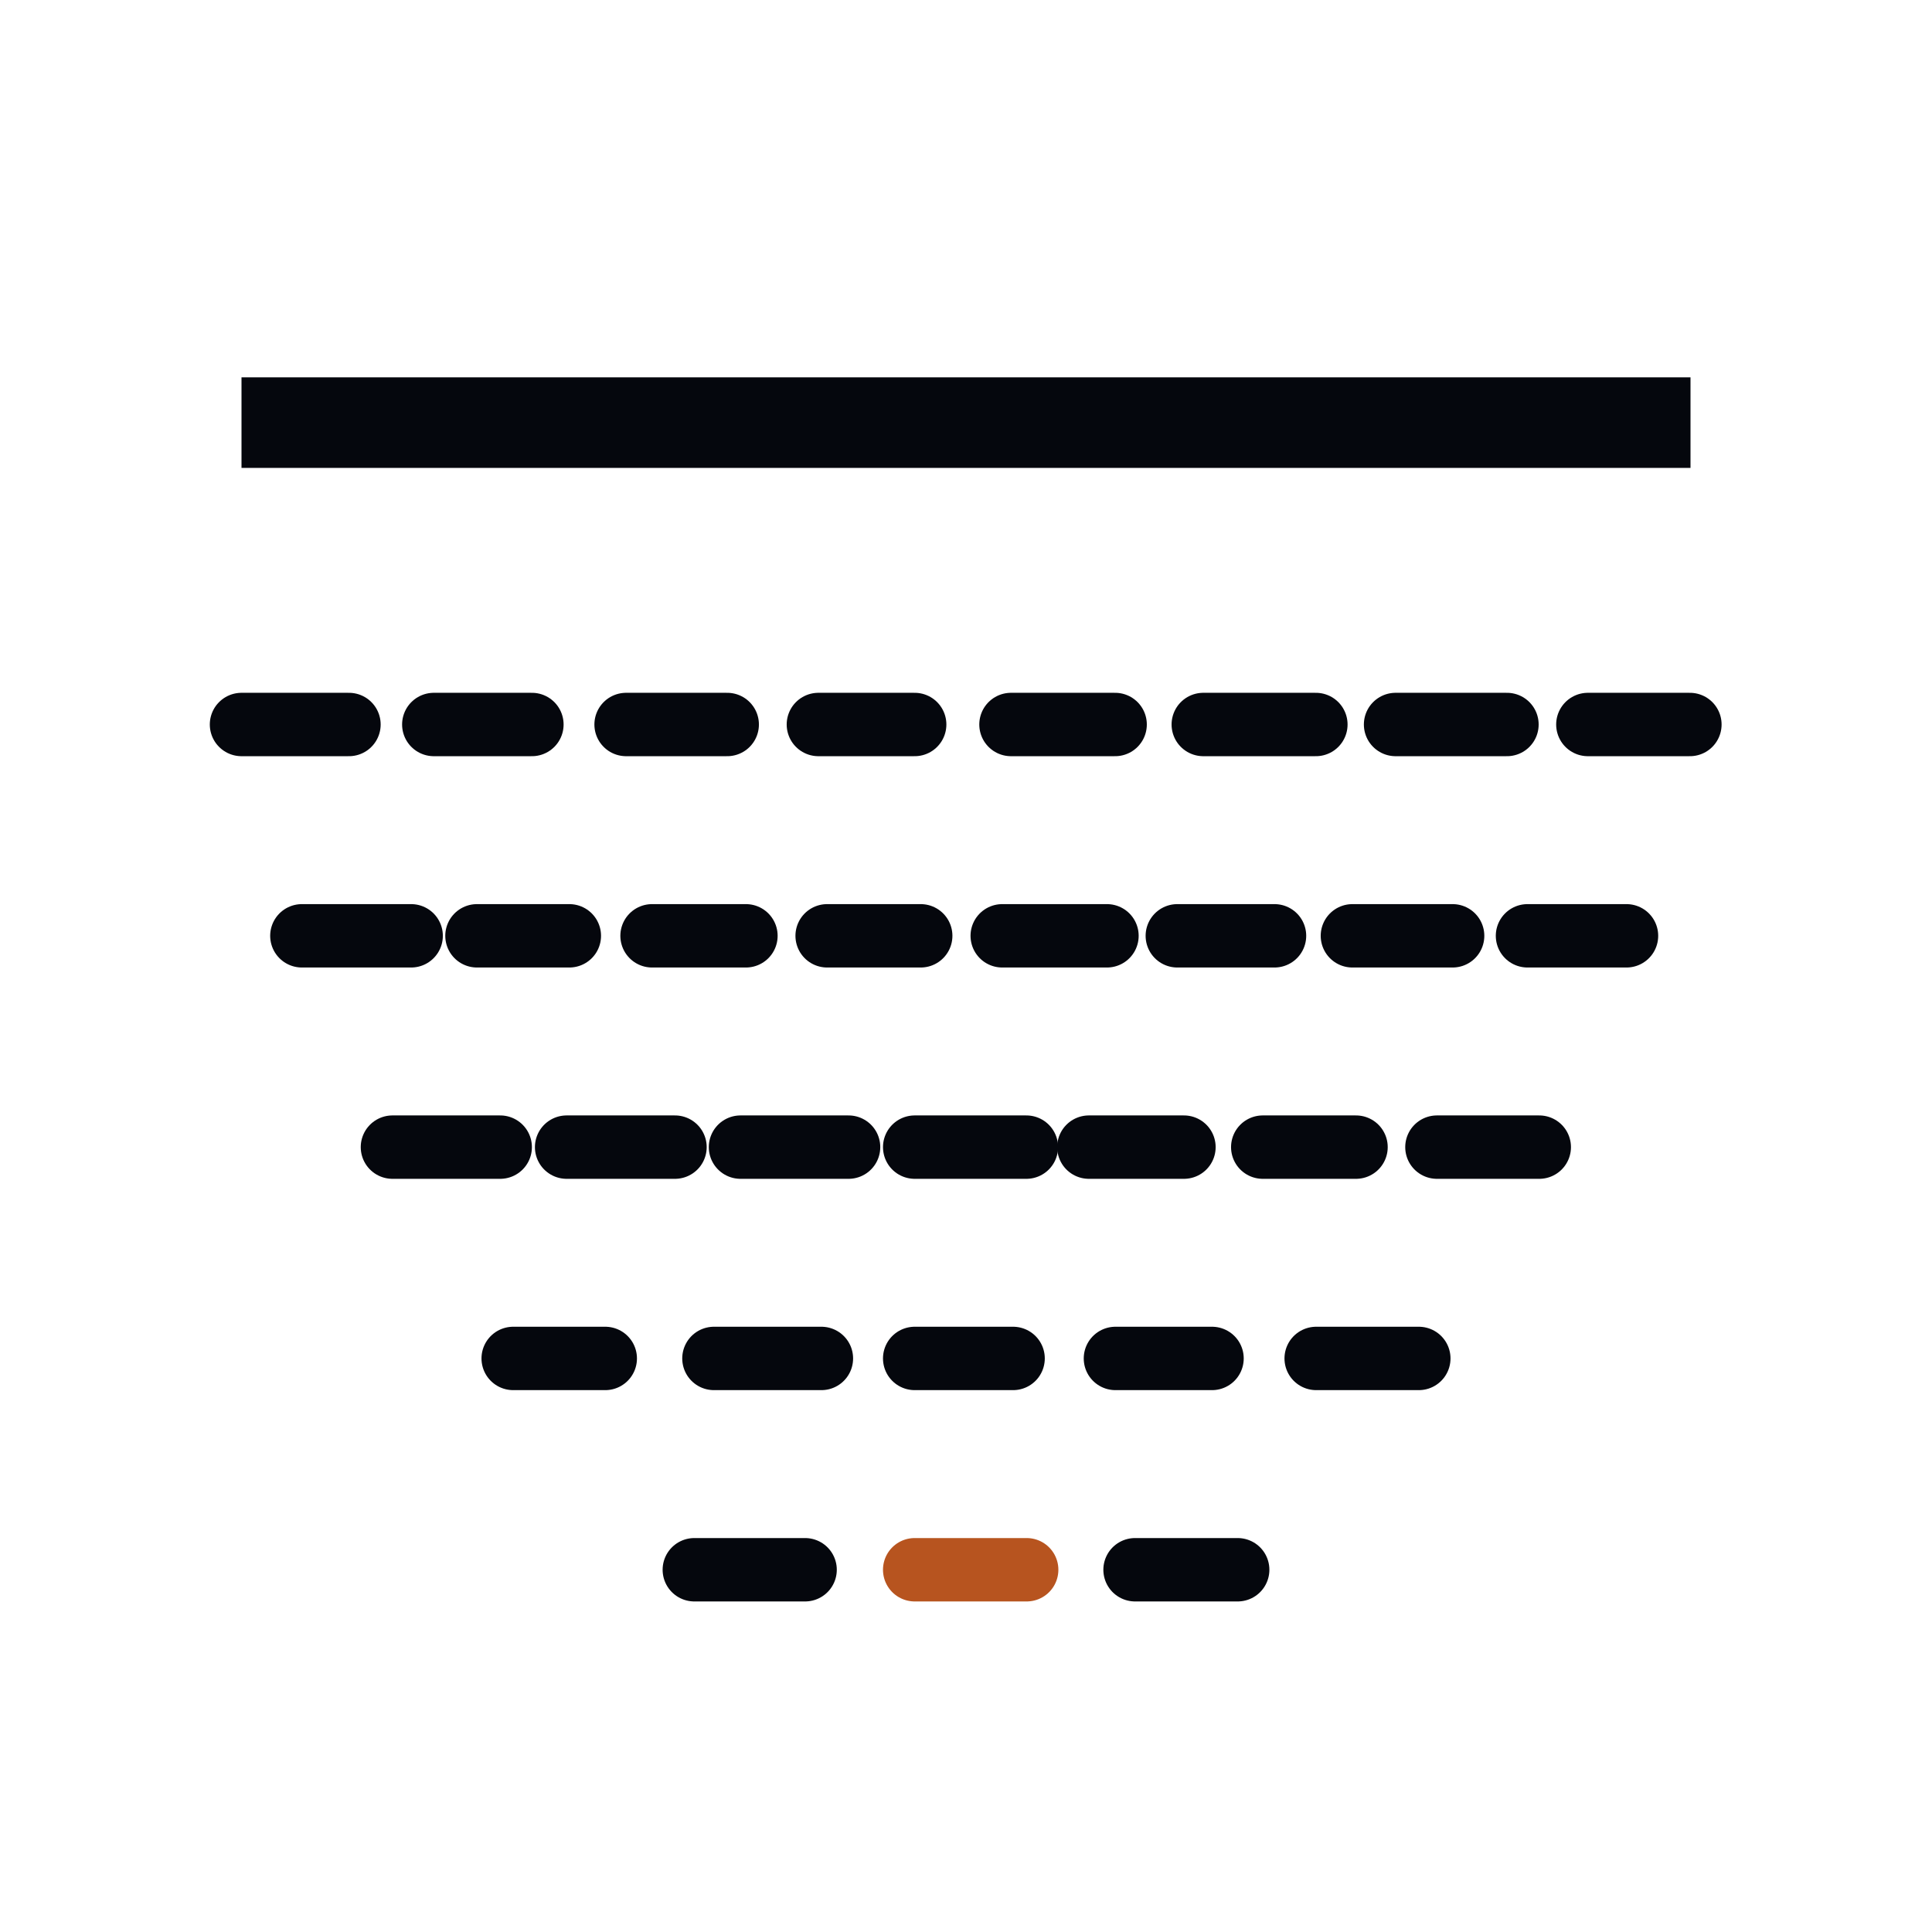
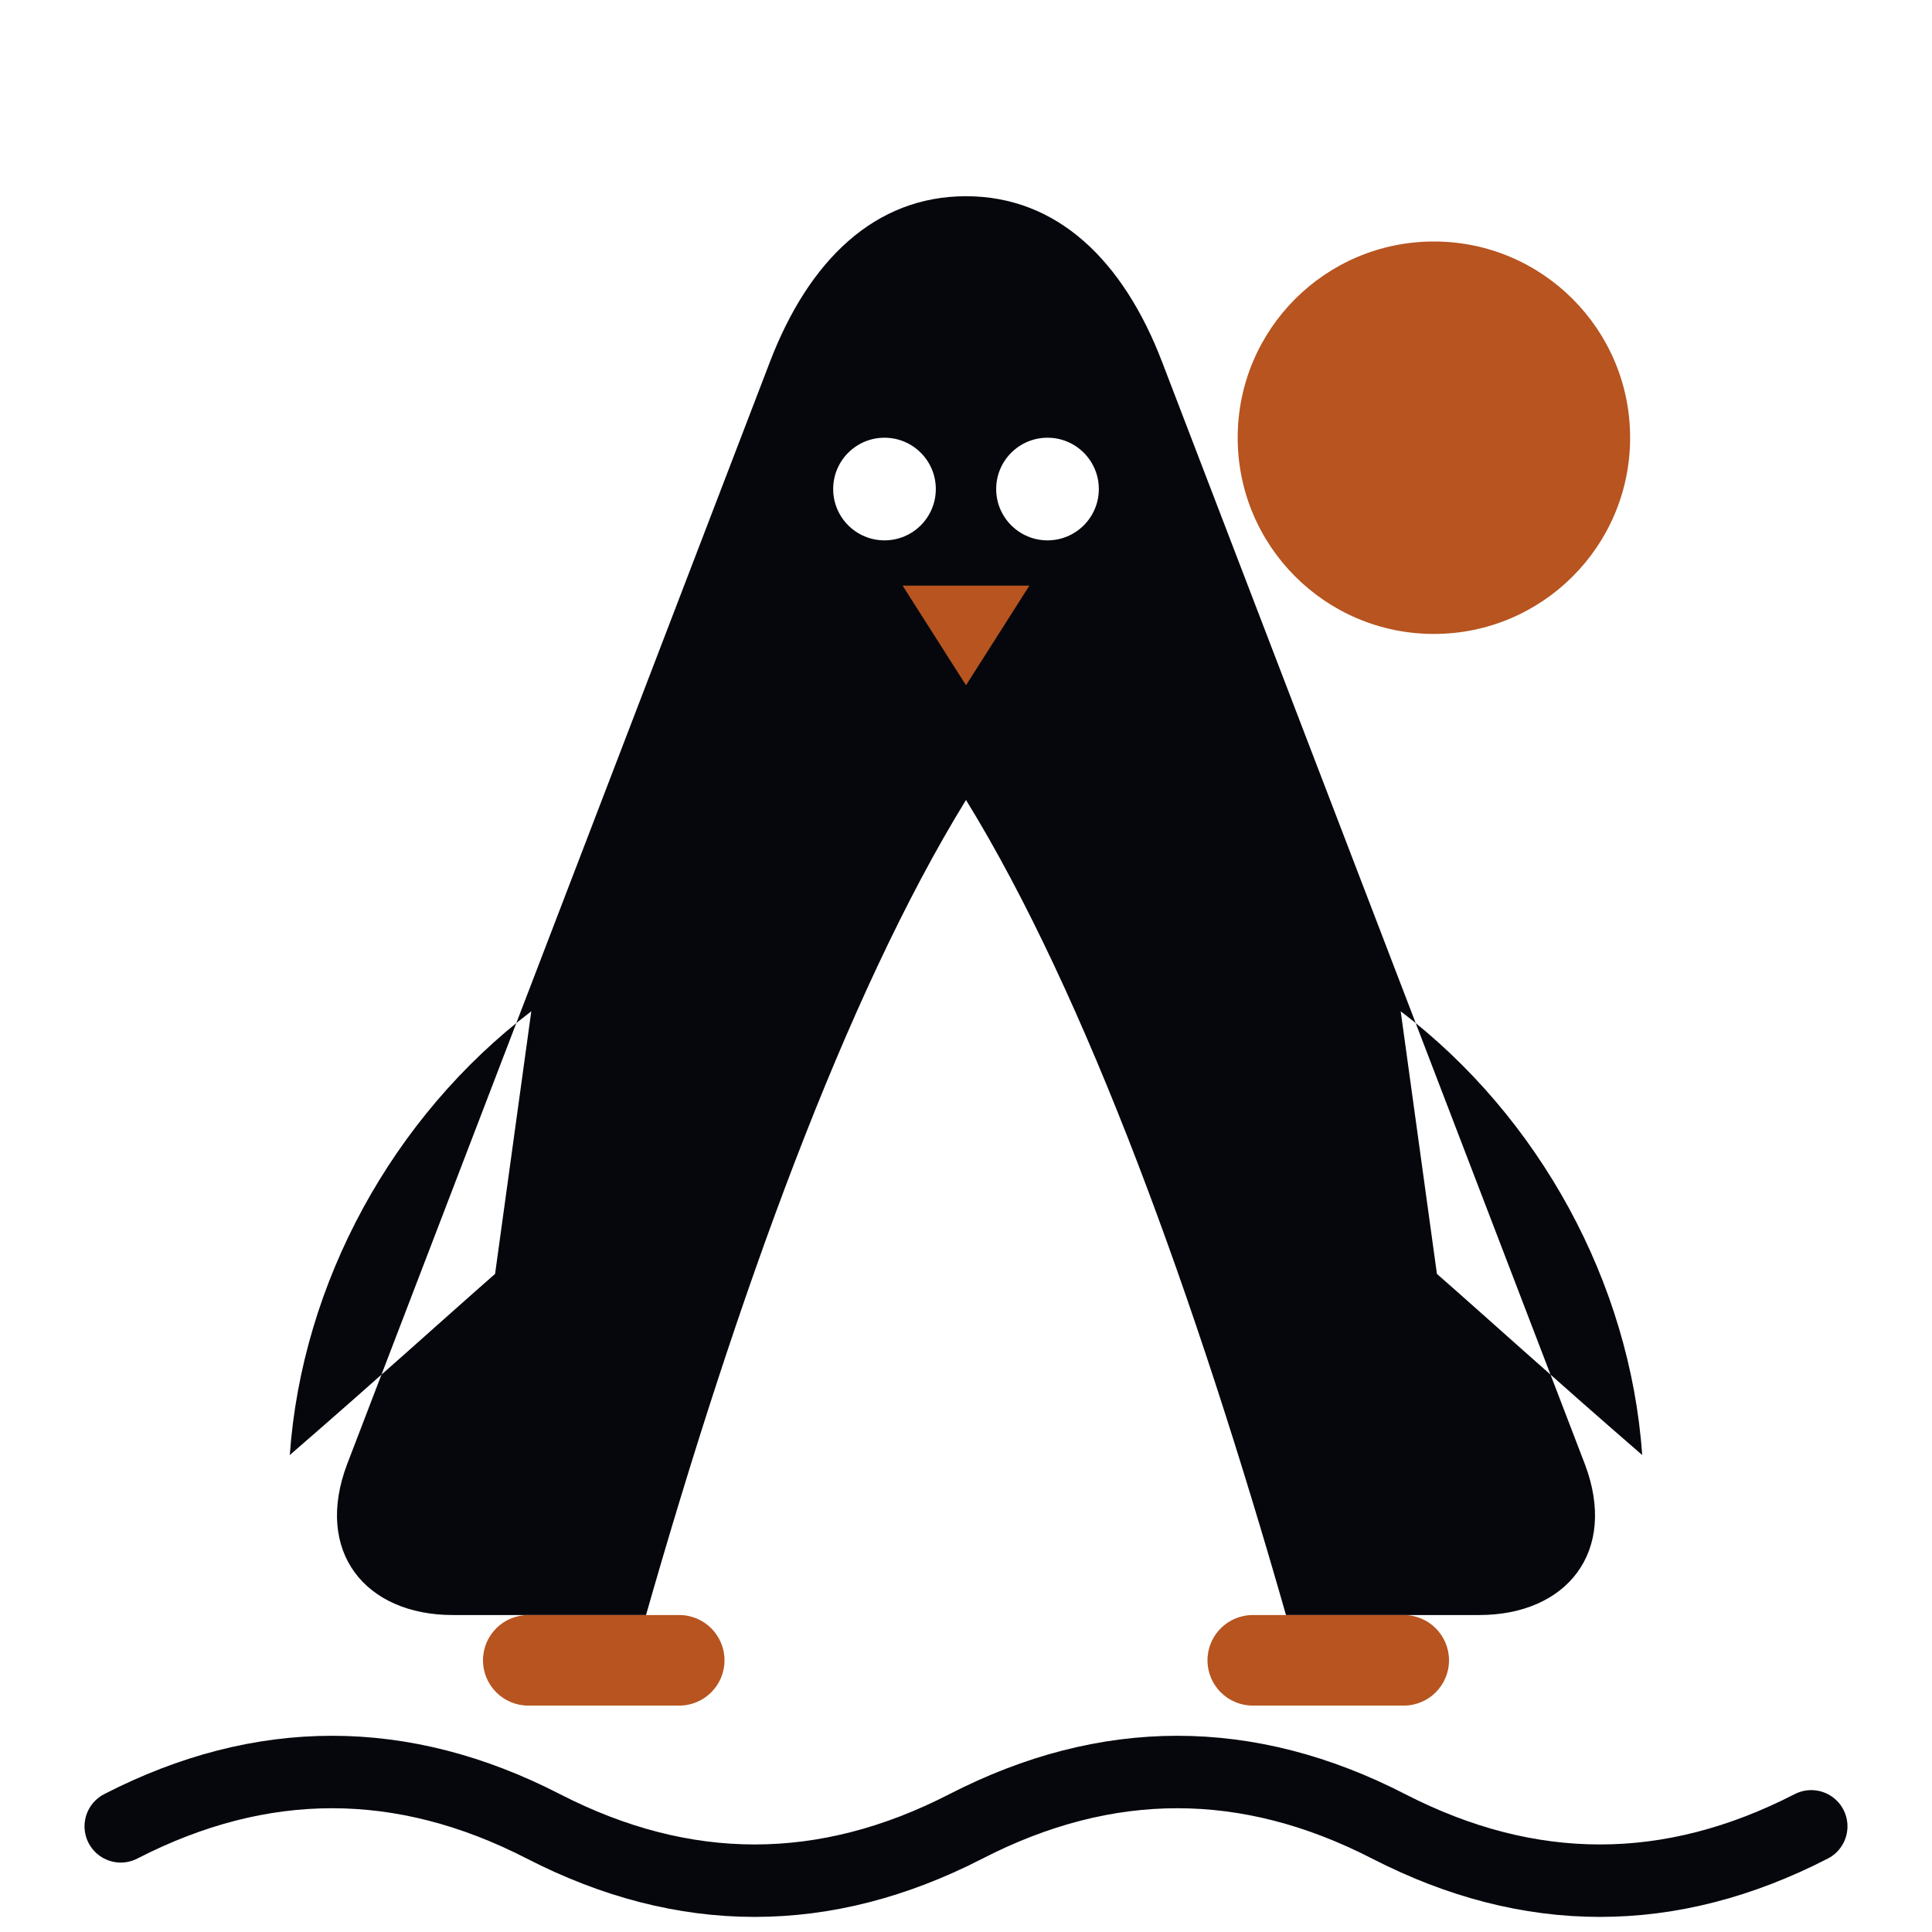
<svg xmlns="http://www.w3.org/2000/svg" width="512" height="512" viewBox="0 0 64 64">
  <g transform="translate(0 0)">
-     <line x1="8" y1="14" x2="56" y2="14" stroke="#05070d" stroke-width="3" />
-     <g stroke="#05070d" stroke-width="2.1" stroke-linecap="round">
-       <line x1="8" y1="24" x2="11.56" y2="24" />
-       <line x1="14.37" y1="24" x2="17.62" y2="24" />
-       <line x1="20.74" y1="24" x2="24.09" y2="24" />
-       <line x1="27.11" y1="24" x2="30.3" y2="24" />
-       <line x1="33.49" y1="24" x2="36.94" y2="24" />
-       <line x1="39.86" y1="24" x2="43.59" y2="24" />
-       <line x1="46.23" y1="24" x2="49.92" y2="24" />
-       <line x1="52.6" y1="24" x2="55.98" y2="24" />
-       <line x1="10" y1="31" x2="13.62" y2="31" />
-       <line x1="15.8" y1="31" x2="18.86" y2="31" />
-       <line x1="21.6" y1="31" x2="24.71" y2="31" />
-       <line x1="27.4" y1="31" x2="30.5" y2="31" />
-       <line x1="33.2" y1="31" x2="36.67" y2="31" />
-       <line x1="39" y1="31" x2="42.22" y2="31" />
-       <line x1="44.8" y1="31" x2="48.12" y2="31" />
-       <line x1="50.6" y1="31" x2="53.88" y2="31" />
-       <line x1="13" y1="38" x2="16.57" y2="38" />
-       <line x1="18.77" y1="38" x2="22.36" y2="38" />
-       <line x1="24.53" y1="38" x2="28.11" y2="38" />
-       <line x1="30.3" y1="38" x2="34" y2="38" />
-       <line x1="36.07" y1="38" x2="39.22" y2="38" />
-       <line x1="41.83" y1="38" x2="44.92" y2="38" />
-       <line x1="47.6" y1="38" x2="50.99" y2="38" />
-       <line x1="17" y1="45" x2="20.05" y2="45" />
-       <line x1="23.65" y1="45" x2="27.21" y2="45" />
-       <line x1="30.3" y1="45" x2="33.56" y2="45" />
-       <line x1="36.95" y1="45" x2="40.15" y2="45" />
-       <line x1="43.6" y1="45" x2="47" y2="45" />
-       <line x1="23" y1="52" x2="26.67" y2="52" />
-       <line x1="30.3" y1="52" x2="34.01" y2="52" stroke="#b7541f" />
-       <line x1="37.6" y1="52" x2="41" y2="52" />
-     </g>
+     <path d="M41 14.5a6.5 6.5 0 1 0 13 0a6.5 6.5 0 1 0-13 0Z" fill="#b7541f" fill-rule="evenodd" />
+     <path d="M32 6.5C35 6.5 37.2 8.6 38.5 12L52.5 48.5C53.6 51.4 51.9 53.5 49 53.5H15C12.1 53.5 10.4 51.4 11.5 48.5L25.5 12C26.8 8.6 29 6.5 32 6.5Z M32 26.5C36 33 39.6 43 42.6 53.5H21.4C24.4 43 28 33 32 26.5Z M27.6 16.2a1.7 1.7 0 1 0 3.4 0a1.7 1.7 0 1 0-3.4 0Z M33 16.2a1.7 1.7 0 1 0 3.4 0a1.7 1.7 0 1 0-3.4 0Z M17.6 33.5C13 37 10 42.5 9.6 48.2C12.6 45.6 14.8 43.6 16.4 42.2Z M46.4 33.5C51 37 54 42.5 54.4 48.2C51.4 45.6 49.2 43.6 47.6 42.2Z" fill="#05070d" fill-rule="evenodd" />
+     <path d="M29.9 19.4H34.1L32 22.7Z" fill="#b7541f" fill-rule="evenodd" />
+     <path d="M17.5 53.5h5a1.5 1.5 0 0 1 0 3h-5a1.5 1.5 0 0 1 0-3Z M41.5 53.5h5a1.5 1.5 0 0 1 0 3h-5a1.5 1.5 0 0 1 0-3Z" fill="#b7541f" fill-rule="evenodd" />
+     <path d="M4 60.5q7-3.6 14 0t14 0 14 0 14 0" fill="none" stroke="#05070d" stroke-width="2.4" stroke-linecap="round" />
  </g>
</svg>
